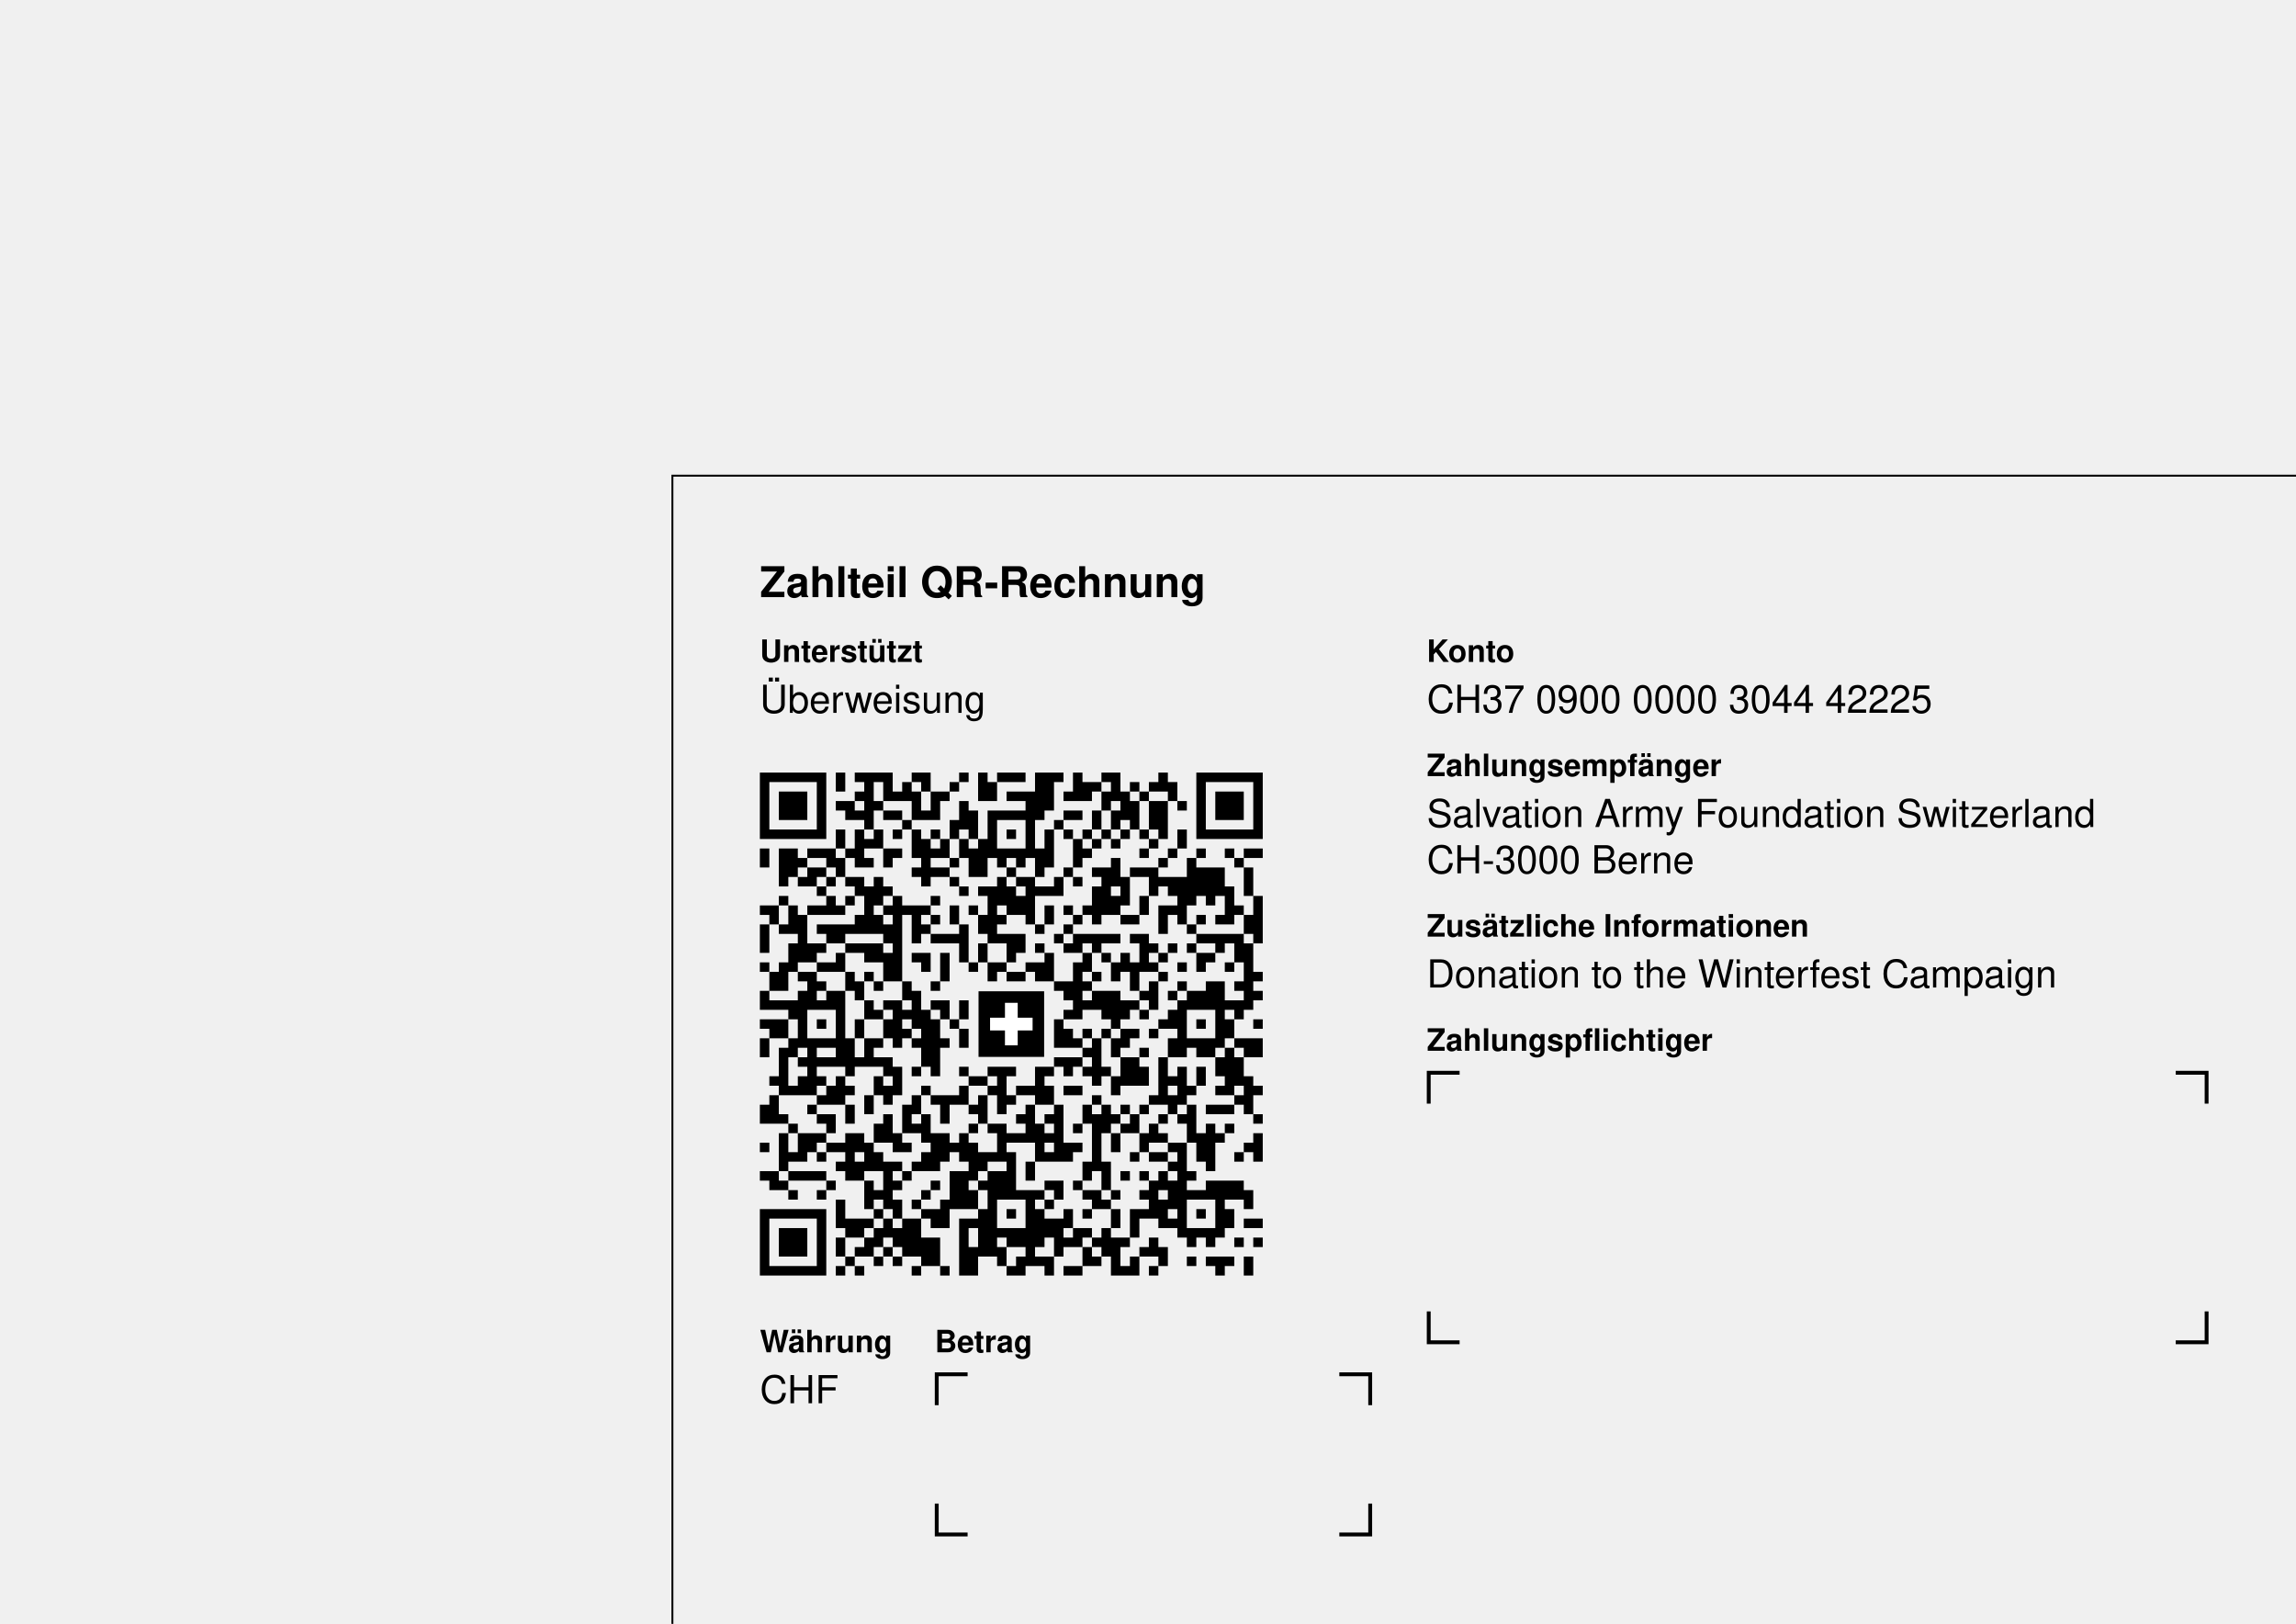
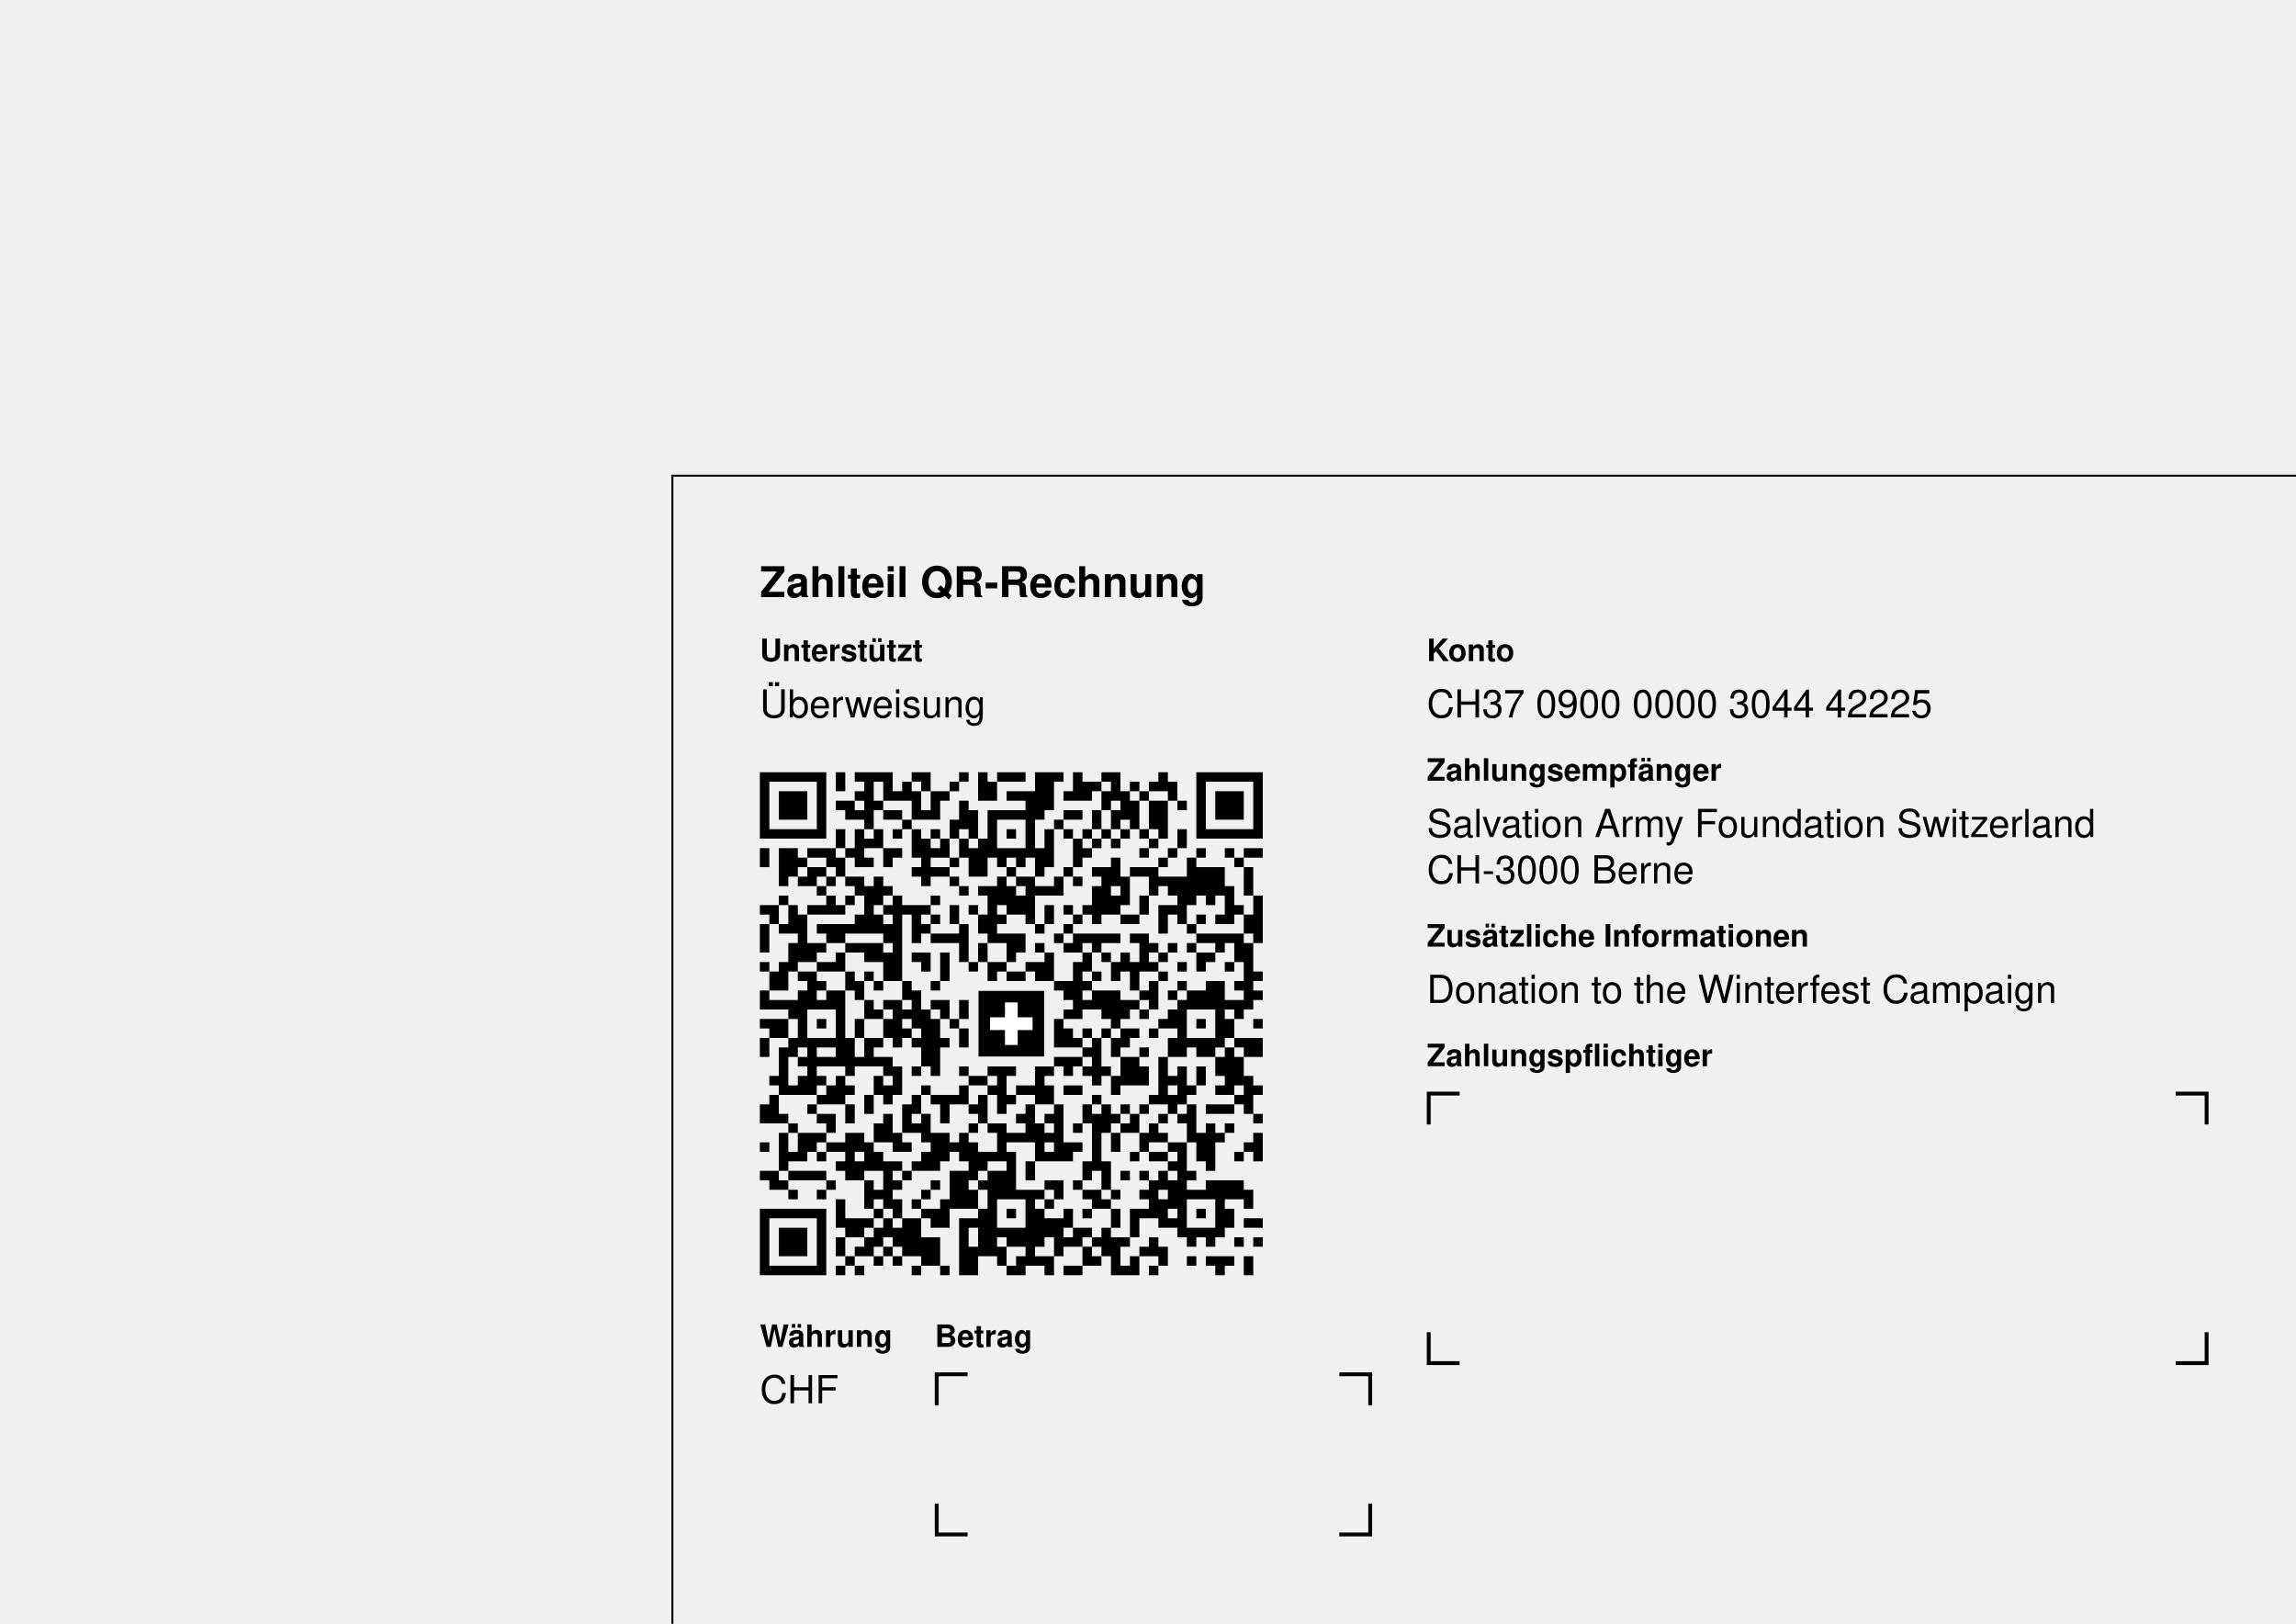
<svg xmlns="http://www.w3.org/2000/svg" width="210mm" height="148.5mm" version="1.1" viewBox="0 0 595.276 420.945">
-   <g font-family="Helvetica,Arial">
-     <g transform="translate(174.331 123.307)">
-       <path d="M0,297.638l0,-297.638l420.945,0" stroke="#000000" stroke-width="0.5" fill="none" />
+   <g font-family="Helvetica,Arial" transform="translate(0 420.945)">
+     <g transform="translate(174.331 -0)">
+       <path d="M0,-0l0,-297.638l420.945,0" stroke="#000000" stroke-width="0.5" fill="none" />
    </g>
-     <g transform="translate(197.008 145.984)">
-       <text x="0" y="8.8" font-size="11" font-weight="bold">Zahlteil QR-Rechnung</text>
-       <text x="0" y="25.6" font-size="8" font-weight="bold">Unterstützt</text>
-       <text x="0" y="38.8" font-size="10">Überweisung</text>
+     <g transform="translate(197.008 -0)">
+       <text x="0" y="-266.161" font-size="11" font-weight="bold">Zahlteil QR-Rechnung</text>
+       <text x="0" y="-249.561" font-size="8" font-weight="bold">Unterstützt</text>
+       <text x="0" y="-234.961" font-size="10">Überweisung</text>
+       <text x="0" y="-71.797" font-size="8" font-weight="bold">Währung</text>
+       <text x="0" y="-57.197" font-size="10">CHF</text>
    </g>
-     <g transform="translate(197.008 200.269) scale(2.46)">
-       <path d="M0,0h7v1h-7zm8,0h1v2h-1zm2,0h4v1h-4zm6,0h2v1h-2zm5,0h1v1h-1zm2,0h1v3h-1z m2,0h3v1h-3zm4,0h2v4h-2zm2,0h1v1h-1zm2,0h1v3h-1zm3,0h2v1h-2zm6,0h1v2h-1z m4,0h7v1h-7zm-46,1h1v6h-1zm6,0h1v6h-1zm5,0h1v5h-1zm2,0h1v2h-1zm2,0h1v2h-1z m2,0h1v1h-1zm3,0h1v1h-1zm4,0h1v2h-1zm10,0h2v1h-2zm3,0h1v2h-1zm2,0h1v1h-1z m2,0h1v1h-1zm2,0h1v2h-1zm3,0h1v6h-1zm6,0h1v6h-1zm-50,1h3v3h-3zm8,0h1v1h-1z m4,0h1v1h-1zm2,0h1v3h-1zm2,0h1v3h-1zm1,0h1v1h-1zm7,0h3v1h-3zm6,0h1v1h-1z m2,0h1v1h-1zm2,0h1v2h-1zm2,0h1v3h-1zm2,0h1v1h-1zm8,0h3v3h-3zm-40,1h2v1h-2z m4,0h1v1h-1zm9,0h1v3h-1zm7,0h1v6h-1zm11,0h1v3h-1zm2,0h2v3h-2zm3,0h1v1h-1z m-35,1h2v1h-2zm4,0h2v1h-2zm4,0h1v1h-1zm5,0h1v3h-1zm2,0h1v5h-1zm1,0h3v1h-3z m4,0h1v1h-1zm3,0h2v1h-2zm3,0h1v2h-1zm2,0h1v2h-1zm-22,1h1v1h-1zm5,0h1v2h-1z m11,0h1v1h-1zm-30,1h5v1h-5zm7,0h1v2h-1zm2,0h1v4h-1zm2,0h1v2h-1zm2,0h1v1h-1z m2,0h1v3h-1zm2,0h1v1h-1zm8,0h1v1h-1zm4,0h1v4h-1zm2,0h1v1h-1zm2,0h1v1h-1z m2,0h1v1h-1zm2,0h1v1h-1zm2,0h1v1h-1zm2,0h1v1h-1zm2,0h1v2h-1zm3,0h5v1h-5z m-36,1h1v1h-1zm6,0h1v5h-1zm2,0h1v2h-1zm2,0h1v2h-1zm2,0h1v4h-1zm10,0h1v3h-1z m2,0h1v1h-1zm2,0h1v1h-1zm4,0h1v1h-1zm-41,1h1v2h-1zm2,0h2v3h-2zm3,0h3v1h-3z m4,0h1v1h-1zm4,0h2v1h-2zm5,0h1v1h-1zm4,0h1v3h-1zm3,0h3v1h-3zm4,0h1v3h-1z m5,0h1v1h-1zm6,0h1v1h-1zm3,0h1v1h-1zm3,0h1v1h-1zm3,0h1v1h-1zm2,0h2v1h-2z m-47,1h1v1h-1zm3,0h2v1h-2zm4,0h1v1h-1zm2,0h1v1h-1zm7,0h1v1h-1zm5,0h1v1h-1z m2,0h1v1h-1zm10,0h1v3h-1zm5,0h1v1h-1zm3,0h1v5h-1zm5,0h1v1h-1zm-45,1h2v1h-2z m3,0h1v1h-1zm8,0h1v1h-1zm2,0h2v1h-2zm8,0h1v1h-1zm6,0h1v1h-1zm3,0h2v1h-2z m4,0h3v1h-3zm7,0h3v3h-3zm5,0h1v3h-1zm-49,1h1v1h-1zm2,0h2v1h-2zm3,0h1v1h-1z m2,0h2v1h-2zm3,0h1v3h-1zm8,0h1v1h-1zm5,0h1v3h-1zm2,0h2v1h-2zm4,0h1v2h-1z m2,0h1v1h-1zm3,0h1v4h-1zm2,0h1v3h-1zm3,0h4v1h-4zm-35,1h1v1h-1zm4,0h2v1h-2z m3,0h1v1h-1zm8,0h1v1h-1zm2,0h2v1h-2zm3,0h1v3h-1zm2,0h1v4h-1zm1,0h2v1h-2z m6,0h1v4h-1zm6,0h1v1h-1zm2,0h2v1h-2zm6,0h1v4h-1zm-47,1h1v1h-1zm5,0h1v2h-1z m2,0h1v1h-1zm2,0h1v4h-1zm3,0h1v9h-1zm4,0h1v1h-1zm6,0h1v5h-1zm3,0h1v2h-1z m10,0h1v2h-1zm3,0h1v2h-1zm4,0h1v3h-1zm3,0h1v1h-1zm5,0h1v5h-1zm-52,1h2v1h-2z m3,0h1v3h-1zm2,0h2v1h-2zm3,0h1v1h-1zm5,0h1v1h-1zm2,0h3v1h-3zm5,0h1v2h-1z m2,0h1v1h-1zm8,0h1v2h-1zm2,0h1v1h-1zm2,0h1v1h-1zm8,0h1v3h-1zm1,0h1v1h-1z m7,0h1v1h-1zm-49,1h1v1h-1zm3,0h1v5h-1zm6,0h1v2h-1zm2,0h1v2h-1zm4,0h1v3h-1z m2,0h1v1h-1zm5,0h1v2h-1zm2,0h1v1h-1zm8,0h1v1h-1zm5,0h2v1h-2zm8,0h1v1h-1z m2,0h1v1h-1zm3,0h1v2h-1zm-51,1h1v3h-1zm2,0h1v1h-1zm4,0h4v1h-4zm7,0h1v2h-1z m4,0h1v1h-1zm4,0h1v4h-1zm8,0h1v1h-1zm3,0h1v1h-1zm13,0h1v1h-1zm-38,1h2v1h-2z m11,0h3v1h-3zm7,0h3v1h-3zm6,0h1v1h-1zm2,0h5v1h-5zm6,0h2v1h-2zm7,0h5v1h-5z m-43,1h1v3h-1zm2,0h2v1h-2zm4,0h4v1h-4zm14,0h1v2h-1zm3,0h2v1h-2zm3,0h1v1h-1z m3,0h2v1h-2zm3,0h1v1h-1zm5,0h1v3h-1zm1,0h1v1h-1zm2,0h1v1h-1zm2,0h1v1h-1z m3,0h1v1h-1zm2,0h2v2h-2zm-45,1h1v1h-1zm3,0h1v2h-1zm3,0h3v1h-3zm5,0h2v1h-2z m3,0h1v3h-1zm7,0h1v1h-1zm4,0h1v3h-1zm4,0h1v2h-1zm2,0h1v1h-1zm2,0h1v2h-1z m4,0h1v1h-1zm4,0h2v1h-2zm-46,1h1v1h-1zm2,0h1v3h-1zm4,0h2v1h-2zm7,0h1v2h-1z m4,0h1v1h-1zm5,0h1v1h-1zm2,0h2v1h-2zm4,0h2v1h-2zm5,0h1v6h-1zm4,0h1v2h-1z m2,0h1v3h-1zm2,0h1v1h-1zm3,0h1v1h-1zm2,0h1v1h-1zm3,0h1v1h-1zm2,0h1v5h-1z m-50,1h1v2h-1zm3,0h2v1h-2zm5,0h1v2h-1zm2,0h1v1h-1zm13,0h1v1h-1zm2,0h2v1h-2z m3,0h1v1h-1zm6,0h1v1h-1zm7,0h1v1h-1zm10,0h1v1h-1zm-47,1h1v3h-1zm1,0h1v1h-1z m4,0h1v2h-1zm2,0h1v1h-1zm3,0h1v2h-1zm3,0h1v1h-1zm13,0h2v1h-2zm3,0h1v1h-1z m7,0h1v3h-1zm3,0h1v1h-1zm3,0h2v3h-2zm3,0h1v1h-1zm-50,1h1v2h-1zm4,0h1v6h-1z m3,0h2v2h-2zm9,0h1v4h-1zm16,0h1v1h-1zm3,0h3v2h-3zm5,0h1v1h-1zm3,0h1v1h-1z m2,0h2v2h-2zm7,0h1v1h-1zm-51,1h3v1h-3zm5,0h1v1h-1zm5,0h1v2h-1zm2,0h2v1h-2z m5,0h2v1h-2zm3,0h1v2h-1zm13,0h1v1h-1zm4,0h2v1h-2zm6,0h1v6h-1zm5,0h2v1h-2z m-46,1h1v1h-1zm5,0h1v6h-1zm4,0h1v1h-1zm2,0h1v4h-1zm1,0h1v1h-1zm2,0h1v6h-1z m2,0h1v1h-1zm13,0h1v1h-1zm4,0h3v1h-3zm4,0h1v1h-1zm3,0h1v2h-1zm5,0h1v4h-1z m2,0h1v1h-1zm-50,1h3v1h-3zm6,0h1v1h-1zm4,0h1v2h-1zm3,0h1v2h-1zm5,0h1v6h-1z m2,0h1v1h-1zm11,0h1v3h-1zm6,0h1v1h-1zm5,0h1v1h-1zm4,0h1v1h-1zm3,0h1v2h-1z m3,0h1v1h-1zm-51,1h2v1h-2zm14,0h1v1h-1zm6,0h1v2h-1zm11,0h1v2h-1zm2,0h1v1h-1z m2,0h1v1h-1zm2,0h2v1h-2zm3,0h1v1h-1zm-41,1h1v2h-1zm3,0h1v2h-1zm2,0h1v6h-1z m1,0h2v1h-2zm3,0h1v4h-1zm2,0h1v3h-1zm1,0h1v1h-1zm4,0h1v1h-1zm3,0h1v1h-1z m14,0h1v1h-1zm2,0h1v5h-1zm2,0h2v1h-2zm6,0h1v2h-1zm2,0h3v1h-3zm5,0h3v1h-3z m-48,1h1v5h-1zm32,0h1v1h-1zm3,0h1v1h-1zm3,0h1v1h-1zm6,0h2v1h-2zm3,0h1v5h-1z m2,0h2v1h-2zm-47,1h1v1h-1zm2,0h2v1h-2zm4,0h1v1h-1zm2,0h2v1h-2zm19,0h3v1h-3z m7,0h2v3h-2zm4,0h1v5h-1zm6,0h1v2h-1zm2,0h1v3h-1zm-37,1h2v1h-2zm3,0h1v1h-1z m5,0h1v1h-1zm3,0h3v1h-3zm5,0h1v4h-1zm1,0h1v1h-1zm2,0h1v1h-1zm2,0h1v1h-1z m2,0h1v1h-1zm4,0h1v2h-1zm4,0h1v4h-1zm2,0h1v2h-1zm-45,1h1v1h-1zm3,0h1v2h-1z m2,0h1v1h-1zm2,0h1v3h-1zm4,0h1v2h-1zm2,0h1v2h-1zm8,0h2v1h-2zm3,0h1v4h-1z m12,0h1v2h-1zm6,0h1v1h-1zm8,0h1v4h-1zm-48,1h1v1h-1zm4,0h1v2h-1zm2,0h1v1h-1z m4,0h1v2h-1zm4,0h1v1h-1zm4,0h1v2h-1zm3,0h1v1h-1zm3,0h2v1h-2zm3,0h1v2h-1z m2,0h2v1h-2zm13,0h1v1h-1zm3,0h1v1h-1zm4,0h1v1h-1zm-51,1h1v3h-1zm5,0h1v1h-1z m5,0h1v2h-1zm5,0h1v2h-1zm2,0h3v1h-3zm5,0h1v3h-1zm3,0h1v1h-1zm9,0h1v1h-1z m6,0h1v1h-1zm2,0h1v2h-1zm7,0h1v1h-1zm-50,1h1v2h-1zm5,0h1v1h-1zm4,0h1v2h-1z m6,0h1v3h-1zm4,0h1v2h-1zm3,0h1v1h-1zm6,0h1v4h-1zm3,0h1v6h-1zm3,0h1v2h-1z m2,0h1v3h-1zm2,0h1v1h-1zm2,0h1v1h-1zm5,0h1v4h-1zm2,0h3v1h-3zm-45,1h1v1h-1z m4,0h2v1h-2zm7,0h1v3h-1zm4,0h1v3h-1zm10,0h1v1h-1zm3,0h1v1h-1zm5,0h1v6h-1z m2,0h1v1h-1zm2,0h1v2h-1zm3,0h1v1h-1zm2,0h1v1h-1zm8,0h1v1h-1zm-49,1h1v1h-1z m4,0h1v1h-1zm5,0h1v2h-1zm4,0h1v1h-1zm6,0h1v1h-1zm2,0h2v1h-2zm5,0h1v4h-1z m4,0h1v1h-1zm5,0h1v1h-1zm3,0h1v2h-1zm6,0h1v5h-1zm2,0h1v1h-1zm-47,1h1v4h-1z m2,0h2v2h-2zm2,0h1v1h-1zm3,0h1v5h-1zm1,0h1v2h-1zm4,0h1v2h-1zm4,0h2v3h-2z m3,0h1v3h-1zm4,0h3v1h-3zm5,0h1v1h-1zm7,0h1v2h-1zm3,0h1v2h-1zm2,0h1v1h-1z m4,0h1v3h-1zm2,0h1v1h-1zm4,0h1v3h-1zm-52,1h1v1h-1zm7,0h2v1h-2zm4,0h1v3h-1z m4,0h1v1h-1zm5,0h1v1h-1zm2,0h1v4h-1zm3,0h1v2h-1zm7,0h2v1h-2zm11,0h2v1h-2z m8,0h1v1h-1zm-48,1h2v1h-2zm3,0h1v1h-1zm6,0h1v2h-1zm5,0h1v2h-1zm6,0h2v1h-2z m3,0h1v5h-1zm4,0h1v1h-1zm2,0h1v1h-1zm7,0h1v1h-1zm2,0h2v1h-2zm3,0h1v9h-1z m6,0h1v1h-1zm-42,1h1v1h-1zm2,0h1v2h-1zm3,0h1v5h-1zm1,0h1v1h-1zm2,0h1v1h-1z m2,0h1v1h-1zm5,0h1v1h-1zm5,0h1v2h-1zm6,0h1v2h-1zm2,0h1v3h-1zm7,0h1v1h-1z m-43,1h2v1h-2zm3,0h4v1h-4zm12,0h1v1h-1zm5,0h2v4h-2zm4,0h1v9h-1zm1,0h1v3h-1z m13,0h1v1h-1zm2,0h1v1h-1zm2,0h1v2h-1zm3,0h1v1h-1zm-44,1h2v1h-2zm6,0h1v1h-1z m4,0h1v3h-1zm3,0h1v1h-1zm4,0h1v1h-1zm5,0h1v1h-1zm7,0h2v1h-2zm3,0h1v1h-1z m8,0h1v4h-1zm2,0h1v3h-1zm4,0h4v2h-4zm-44,1h1v1h-1zm3,0h1v1h-1zm6,0h1v1h-1z m5,0h1v1h-1zm5,0h1v2h-1zm5,0h3v1h-3zm4,0h1v1h-1zm3,0h2v1h-2zm3,0h1v1h-1z m3,0h1v1h-1zm5,0h2v1h-2zm6,0h1v2h-1zm-43,1h1v3h-1zm6,0h1v2h-1zm2,0h1v1h-1z m3,0h1v3h-1zm9,0h1v7h-1zm2,0h1v1h-1zm5,0h2v1h-2zm7,0h1v3h-1zm6,0h1v4h-1z m-48,1h7v1h-7zm12,0h1v1h-1zm5,0h2v1h-2zm6,0h1v5h-1zm3,0h1v1h-1zm3,0h1v4h-1z m3,0h1v2h-1zm2,0h1v1h-1zm3,0h1v2h-1zm2,0h1v3h-1zm1,0h1v1h-1zm6,0h1v1h-1z m3,0h1v2h-1zm-49,1h1v6h-1zm6,0h1v6h-1zm3,0h2v2h-2zm2,0h1v1h-1zm2,0h1v2h-1z m2,0h2v4h-2zm3,0h1v1h-1zm3,0h1v6h-1zm1,0h1v1h-1zm8,0h2v2h-2zm13,0h1v1h-1z m8,0h2v1h-2zm-49,1h3v3h-3zm10,0h1v2h-1zm2,0h1v2h-1zm11,0h3v1h-3zm8,0h2v1h-2z m3,0h1v3h-1zm9,0h3v1h-3zm-37,1h1v2h-1zm3,0h1v2h-1zm6,0h2v3h-2zm9,0h2v1h-2z m5,0h3v1h-3zm4,0h1v1h-1zm2,0h1v4h-1zm1,0h1v1h-1zm3,0h1v2h-1zm4,0h1v1h-1z m2,0h1v1h-1zm3,0h1v1h-1zm2,0h1v1h-1zm-42,1h1v1h-1zm3,0h1v1h-1zm9,0h1v3h-1z m3,0h1v2h-1zm6,0h1v1h-1zm3,0h1v2h-1zm6,0h1v1h-1zm2,0h1v2h-1zm-33,1h1v1h-1z m3,0h1v1h-1zm2,0h1v1h-1zm13,0h1v2h-1zm2,0h2v1h-2zm6,0h1v1h-1zm4,0h1v2h-1z m6,0h1v1h-1zm2,0h3v1h-3zm4,0h1v2h-1zm-50,1h5v1h-5zm7,0h1v1h-1zm2,0h1v1h-1z m6,0h1v1h-1zm3,0h1v1h-1zm7,0h1v1h-1zm4,0h1v1h-1zm2,0h2v1h-2zm6,0h1v1h-1z m3,0h1v1h-1zm7,0h1v1h-1z" fill="#000000" />
+     <g transform="translate(242.362 -0)">
+       <text x="0" y="-71.797" font-size="8" font-weight="bold">Betrag</text>
+       <path d="M0.5,-31.181l0,8.004l8.004,0m96.378,0l8.004,0l0,-8.004m0,-25.512l0,-8.004l-8.004,0m-96.378,0l-8.004,0l0,8.004" stroke="#000000" fill="none" />
    </g>
-     <g transform="translate(197.008 200.269)">
-       <path d="M56.693,56.693h17.008v17.008h-17.008z" fill="#000000" />
-       <path d="M63.543,59.685h3.307v11.024h-3.307zm-3.858,3.858h11.024v3.307h-11.024z" fill="#ffffff" />
+     <g transform="translate(197.008 -90.382) scale(2.46)">
+       <path d="M0,-53h7v1h-7zm8,0h1v2h-1zm2,0h4v1h-4zm6,0h2v1h-2zm5,0h1v1h-1zm2,0h1v3h-1z m2,0h3v1h-3zm4,0h2v4h-2zm2,0h1v1h-1zm2,0h1v3h-1zm3,0h2v1h-2zm6,0h1v2h-1z m4,0h7v1h-7zm-46,1h1v6h-1zm6,0h1v6h-1zm5,0h1v5h-1zm2,0h1v2h-1zm2,0h1v2h-1z m2,0h1v1h-1zm3,0h1v1h-1zm4,0h1v2h-1zm10,0h2v1h-2zm3,0h1v2h-1zm2,0h1v1h-1z m2,0h1v1h-1zm2,0h1v2h-1zm3,-0h1v6h-1zm6,0h1v6h-1zm-50,1h3v3h-3zm8,0h1v1h-1z m4,0h1v1h-1zm2,0h1v3h-1zm2,0h1v3h-1zm1,0h1v1h-1zm7,0h3v1h-3zm6,0h1v1h-1z m2,0h1v1h-1zm2,0h1v2h-1zm2,0h1v3h-1zm2,0h1v1h-1zm8,0h3v3h-3zm-40,1h2v1h-2z m4,0h1v1h-1zm9,-0h1v3h-1zm7,0h1v6h-1zm11,-0h1v3h-1zm2,0h2v3h-2zm3,0h1v1h-1z m-35,1h2v1h-2zm4,0h2v1h-2zm4,0h1v1h-1zm5,-0h1v3h-1zm2,0h1v5h-1zm1,0h3v1h-3z m4,0h1v1h-1zm3,0h2v1h-2zm3,-0h1v2h-1zm2,0h1v2h-1zm-22,1h1v1h-1zm5,0h1v2h-1z m11,0h1v1h-1zm-30,1h5v1h-5zm7,0h1v2h-1zm2,0h1v4h-1zm2,0h1v2h-1zm2,-0h1v1h-1z m2,0h1v3h-1zm2,-0h1v1h-1zm8,0h1v1h-1zm4,0h1v4h-1zm2,-0h1v1h-1zm2,0h1v1h-1z m2,0h1v1h-1zm2,0h1v1h-1zm2,0h1v1h-1zm2,0h1v1h-1zm2,0h1v2h-1zm3,-0h5v1h-5z m-36,1h1v1h-1zm6,0h1v5h-1zm2,0h1v2h-1zm2,0h1v2h-1zm2,0h1v4h-1zm10,0h1v3h-1z m2,0h1v1h-1zm2,0h1v1h-1zm4,0h1v1h-1zm-41,1h1v2h-1zm2,0h2v3h-2zm3,0h3v1h-3z m4,0h1v1h-1zm4,0h2v1h-2zm5,0h1v1h-1zm4,0h1v3h-1zm3,0h3v1h-3zm4,0h1v3h-1z m5,0h1v1h-1zm6,0h1v1h-1zm3,0h1v1h-1zm3,0h1v1h-1zm3,0h1v1h-1zm2,0h2v1h-2z m-47,1h1v1h-1zm3,0h2v1h-2zm4,0h1v1h-1zm2,0h1v1h-1zm7,0h1v1h-1zm5,0h1v1h-1z m2,0h1v1h-1zm10,0h1v3h-1zm5,0h1v1h-1zm3,-0h1v5h-1zm5,0h1v1h-1zm-45,1h2v1h-2z m3,0h1v1h-1zm8,0h1v1h-1zm2,0h2v1h-2zm8,0h1v1h-1zm6,0h1v1h-1zm3,0h2v1h-2z m4,0h3v1h-3zm7,-0h3v3h-3zm5,0h1v3h-1zm-49,1h1v1h-1zm2,0h2v1h-2zm3,0h1v1h-1z m2,0h2v1h-2zm3,-0h1v3h-1zm8,0h1v1h-1zm5,-0h1v3h-1zm2,0h2v1h-2zm4,-0h1v2h-1z m2,0h1v1h-1zm3,-0h1v4h-1zm2,0h1v3h-1zm3,0h4v1h-4zm-35,1h1v1h-1zm4,0h2v1h-2z m3,0h1v1h-1zm8,0h1v1h-1zm2,0h2v1h-2zm3,0h1v3h-1zm2,0h1v4h-1zm1,0h2v1h-2z m6,0h1v4h-1zm6,0h1v1h-1zm2,0h2v1h-2zm6,0h1v4h-1zm-47,1h1v1h-1zm5,0h1v2h-1z m2,0h1v1h-1zm2,0h1v4h-1zm3,0h1v9h-1zm4,0h1v1h-1zm6,0h1v5h-1zm3,0h1v2h-1z m10,0h1v2h-1zm3,0h1v2h-1zm4,0h1v3h-1zm3,0h1v1h-1zm5,0h1v5h-1zm-52,1h2v1h-2z m3,0h1v3h-1zm2,0h2v1h-2zm3,0h1v1h-1zm5,0h1v1h-1zm2,0h3v1h-3zm5,0h1v2h-1z m2,0h1v1h-1zm8,0h1v2h-1zm2,0h1v1h-1zm2,0h1v1h-1zm8,0h1v3h-1zm1,0h1v1h-1z m7,0h1v1h-1zm-49,1h1v1h-1zm3,0h1v5h-1zm6,0h1v2h-1zm2,0h1v2h-1zm4,0h1v3h-1z m2,0h1v1h-1zm5,0h1v2h-1zm2,0h1v1h-1zm8,0h1v1h-1zm5,0h2v1h-2zm8,0h1v1h-1z m2,0h1v1h-1zm3,0h1v2h-1zm-51,1h1v3h-1zm2,0h1v1h-1zm4,0h4v1h-4zm7,0h1v2h-1z m4,0h1v1h-1zm4,0h1v4h-1zm8,0h1v1h-1zm3,0h1v1h-1zm13,0h1v1h-1zm-38,1h2v1h-2z m11,0h3v1h-3zm7,0h3v1h-3zm6,0h1v1h-1zm2,0h5v1h-5zm6,0h2v1h-2zm7,0h5v1h-5z m-43,1h1v3h-1zm2,0h2v1h-2zm4,0h4v1h-4zm14,0h1v2h-1zm3,0h2v1h-2zm3,0h1v1h-1z m3,0h2v1h-2zm3,0h1v1h-1zm5,0h1v3h-1zm1,0h1v1h-1zm2,0h1v1h-1zm2,0h1v1h-1z m3,0h1v1h-1zm2,0h2v2h-2zm-45,1h1v1h-1zm3,0h1v2h-1zm3,0h3v1h-3zm5,0h2v1h-2z m3,0h1v3h-1zm7,0h1v1h-1zm4,0h1v3h-1zm4,0h1v2h-1zm2,0h1v1h-1zm2,0h1v2h-1z m4,0h1v1h-1zm4,0h2v1h-2zm-46,1h1v1h-1zm2,0h1v3h-1zm4,0h2v1h-2zm7,0h1v2h-1z m4,0h1v1h-1zm5,0h1v1h-1zm2,0h2v1h-2zm4,0h2v1h-2zm5,0h1v6h-1zm4,0h1v2h-1z m2,0h1v3h-1zm2,0h1v1h-1zm3,0h1v1h-1zm2,0h1v1h-1zm3,0h1v1h-1zm2,0h1v5h-1z m-50,1h1v2h-1zm3,0h2v1h-2zm5,0h1v2h-1zm2,0h1v1h-1zm13,0h1v1h-1zm2,0h2v1h-2z m3,0h1v1h-1zm6,0h1v1h-1zm7,0h1v1h-1zm10,0h1v1h-1zm-47,1h1v3h-1zm1,0h1v1h-1z m4,0h1v2h-1zm2,0h1v1h-1zm3,0h1v2h-1zm3,0h1v1h-1zm13,0h2v1h-2zm3,0h1v1h-1z m7,0h1v3h-1zm3,0h1v1h-1zm3,0h2v3h-2zm3,0h1v1h-1zm-50,1h1v2h-1zm4,0h1v6h-1z m3,0h2v2h-2zm9,0h1v4h-1zm16,0h1v1h-1zm3,0h3v2h-3zm5,0h1v1h-1zm3,0h1v1h-1z m2,0h2v2h-2zm7,0h1v1h-1zm-51,1h3v1h-3zm5,0h1v1h-1zm5,0h1v2h-1zm2,0h2v1h-2z m5,0h2v1h-2zm3,0h1v2h-1zm13,0h1v1h-1zm4,0h2v1h-2zm6,0h1v6h-1zm5,0h2v1h-2z m-46,1h1v1h-1zm5,0h1v6h-1zm4,0h1v1h-1zm2,0h1v4h-1zm1,0h1v1h-1zm2,0h1v6h-1z m2,0h1v1h-1zm13,0h1v1h-1zm4,0h3v1h-3zm4,0h1v1h-1zm3,0h1v2h-1zm5,0h1v4h-1z m2,0h1v1h-1zm-50,1h3v1h-3zm6,0h1v1h-1zm4,0h1v2h-1zm3,0h1v2h-1zm5,0h1v6h-1z m2,0h1v1h-1zm11,0h1v3h-1zm6,0h1v1h-1zm5,0h1v1h-1zm4,0h1v1h-1zm3,0h1v2h-1z m3,0h1v1h-1zm-51,1h2v1h-2zm14,0h1v1h-1zm6,0h1v2h-1zm11,0h1v2h-1zm2,0h1v1h-1z m2,0h1v1h-1zm2,0h2v1h-2zm3,0h1v1h-1zm-41,1h1v2h-1zm3,0h1v2h-1zm2,0h1v6h-1z m1,0h2v1h-2zm3,0h1v4h-1zm2,0h1v3h-1zm1,0h1v1h-1zm4,0h1v1h-1zm3,0h1v1h-1z m14,0h1v1h-1zm2,-0h1v5h-1zm2,0h2v1h-2zm6,-0h1v2h-1zm2,0h3v1h-3zm5,0h3v1h-3z m-48,1h1v5h-1zm32,0h1v1h-1zm3,0h1v1h-1zm3,0h1v1h-1zm6,0h2v1h-2zm3,0h1v5h-1z m2,0h2v1h-2zm-47,1h1v1h-1zm2,0h2v1h-2zm4,0h1v1h-1zm2,0h2v1h-2zm19,0h3v1h-3z m7,-0h2v3h-2zm4,0h1v5h-1zm6,0h1v2h-1zm2,-0h1v3h-1zm-37,1h2v1h-2zm3,0h1v1h-1z m5,0h1v1h-1zm3,0h3v1h-3zm5,-0h1v4h-1zm1,0h1v1h-1zm2,0h1v1h-1zm2,0h1v1h-1z m2,0h1v1h-1zm4,-0h1v2h-1zm4,0h1v4h-1zm2,0h1v2h-1zm-45,1h1v1h-1zm3,0h1v2h-1z m2,0h1v1h-1zm2,0h1v3h-1zm4,0h1v2h-1zm2,0h1v2h-1zm8,0h2v1h-2zm3,0h1v4h-1z m12,0h1v2h-1zm6,0h1v1h-1zm8,0h1v4h-1zm-48,1h1v1h-1zm4,0h1v2h-1zm2,0h1v1h-1z m4,0h1v2h-1zm4,0h1v1h-1zm4,0h1v2h-1zm3,0h1v1h-1zm3,0h2v1h-2zm3,0h1v2h-1z m2,0h2v1h-2zm13,0h1v1h-1zm3,0h1v1h-1zm4,0h1v1h-1zm-51,1h1v3h-1zm5,0h1v1h-1z m5,0h1v2h-1zm5,0h1v2h-1zm2,0h3v1h-3zm5,0h1v3h-1zm3,0h1v1h-1zm9,0h1v1h-1z m6,0h1v1h-1zm2,0h1v2h-1zm7,0h1v1h-1zm-50,1h1v2h-1zm5,0h1v1h-1zm4,0h1v2h-1z m6,0h1v3h-1zm4,0h1v2h-1zm3,0h1v1h-1zm6,0h1v4h-1zm3,0h1v6h-1zm3,-0h1v2h-1z m2,0h1v3h-1zm2,0h1v1h-1zm2,0h1v1h-1zm5,0h1v4h-1zm2,0h3v1h-3zm-45,1h1v1h-1z m4,0h2v1h-2zm7,0h1v3h-1zm4,0h1v3h-1zm10,0h1v1h-1zm3,0h1v1h-1zm5,0h1v6h-1z m2,0h1v1h-1zm2,0h1v2h-1zm3,0h1v1h-1zm2,0h1v1h-1zm8,0h1v1h-1zm-49,1h1v1h-1z m4,0h1v1h-1zm5,0h1v2h-1zm4,0h1v1h-1zm6,0h1v1h-1zm2,0h2v1h-2zm5,0h1v4h-1z m4,0h1v1h-1zm5,0h1v1h-1zm3,0h1v2h-1zm6,0h1v5h-1zm2,0h1v1h-1zm-47,1h1v4h-1z m2,0h2v2h-2zm2,0h1v1h-1zm3,0h1v5h-1zm1,0h1v2h-1zm4,0h1v2h-1zm4,0h2v3h-2z m3,0h1v3h-1zm4,0h3v1h-3zm5,0h1v1h-1zm7,0h1v2h-1zm3,0h1v2h-1zm2,0h1v1h-1z m4,0h1v3h-1zm2,0h1v1h-1zm4,0h1v3h-1zm-52,1h1v1h-1zm7,0h2v1h-2zm4,0h1v3h-1z m4,0h1v1h-1zm5,0h1v1h-1zm2,0h1v4h-1zm3,0h1v2h-1zm7,0h2v1h-2zm11,0h2v1h-2z m8,0h1v1h-1zm-48,1h2v1h-2zm3,0h1v1h-1zm6,0h1v2h-1zm5,0h1v2h-1zm6,0h2v1h-2z m3,0h1v5h-1zm4,0h1v1h-1zm2,0h1v1h-1zm7,0h1v1h-1zm2,0h2v1h-2zm3,0h1v9h-1z m6,0h1v1h-1zm-42,1h1v1h-1zm2,-0h1v2h-1zm3,0h1v5h-1zm1,0h1v1h-1zm2,0h1v1h-1z m2,0h1v1h-1zm5,0h1v1h-1zm5,-0h1v2h-1zm6,0h1v2h-1zm2,0h1v3h-1zm7,0h1v1h-1z m-43,1h2v1h-2zm3,0h4v1h-4zm12,0h1v1h-1zm5,0h2v4h-2zm4,-0h1v9h-1zm1,0h1v3h-1z m13,-0h1v1h-1zm2,0h1v1h-1zm2,0h1v2h-1zm3,0h1v1h-1zm-44,1h2v1h-2zm6,0h1v1h-1z m4,0h1v3h-1zm3,-0h1v1h-1zm4,0h1v1h-1zm5,0h1v1h-1zm7,0h2v1h-2zm3,0h1v1h-1z m8,0h1v4h-1zm2,0h1v3h-1zm4,-0h4v2h-4zm-44,1h1v1h-1zm3,0h1v1h-1zm6,0h1v1h-1z m5,0h1v1h-1zm5,0h1v2h-1zm5,0h3v1h-3zm4,0h1v1h-1zm3,0h2v1h-2zm3,0h1v1h-1z m3,0h1v1h-1zm5,0h2v1h-2zm6,0h1v2h-1zm-43,1h1v3h-1zm6,0h1v2h-1zm2,0h1v1h-1z m3,0h1v3h-1zm9,0h1v7h-1zm2,0h1v1h-1zm5,0h2v1h-2zm7,0h1v3h-1zm6,0h1v4h-1z m-48,1h7v1h-7zm12,0h1v1h-1zm5,0h2v1h-2zm6,0h1v5h-1zm3,0h1v1h-1zm3,0h1v4h-1z m3,0h1v2h-1zm2,0h1v1h-1zm3,0h1v2h-1zm2,0h1v3h-1zm1,0h1v1h-1zm6,0h1v1h-1z m3,0h1v2h-1zm-49,1h1v6h-1zm6,0h1v6h-1zm3,0h2v2h-2zm2,-0h1v1h-1zm2,0h1v2h-1z m2,0h2v4h-2zm3,-0h1v1h-1zm3,0h1v6h-1zm1,-0h1v1h-1zm8,0h2v2h-2zm13,-0h1v1h-1z m8,0h2v1h-2zm-49,1h3v3h-3zm10,0h1v2h-1zm2,0h1v2h-1zm11,-0h3v1h-3zm8,0h2v1h-2z m3,0h1v3h-1zm9,-0h3v1h-3zm-37,1h1v2h-1zm3,0h1v2h-1zm6,0h2v3h-2zm9,0h2v1h-2z m5,0h3v1h-3zm4,0h1v1h-1zm2,0h1v4h-1zm1,0h1v1h-1zm3,0h1v2h-1zm4,0h1v1h-1z m2,0h1v1h-1zm3,0h1v1h-1zm2,0h1v1h-1zm-42,1h1v1h-1zm3,0h1v1h-1zm9,0h1v3h-1z m3,0h1v2h-1zm6,0h1v1h-1zm3,0h1v2h-1zm6,0h1v1h-1zm2,0h1v2h-1zm-33,1h1v1h-1z m3,0h1v1h-1zm2,0h1v1h-1zm13,0h1v2h-1zm2,0h2v1h-2zm6,0h1v1h-1zm4,0h1v2h-1z m6,0h1v1h-1zm2,0h3v1h-3zm4,0h1v2h-1zm-50,1h5v1h-5zm7,0h1v1h-1zm2,0h1v1h-1z m6,0h1v1h-1zm3,0h1v1h-1zm7,0h1v1h-1zm4,0h1v1h-1zm2,0h2v1h-2zm6,0h1v1h-1z m3,0h1v1h-1zm7,0h1v1h-1z" fill="#000000" />
    </g>
-     <g transform="translate(197.008 344.148)">
-       <text x="0" y="6.4" font-size="8" font-weight="bold">Währung</text>
-       <text x="0" y="19.6" font-size="10">CHF</text>
-       <text x="45.354" y="6.4" font-size="8" font-weight="bold">Betrag</text>
-       <path d="M45.854,20.104l0,-8.004l8.004,0m96.378,0l8.004,0l0,8.004m0,25.512l0,8.004l-8.004,0m-96.378,0l-8.004,0l0,-8.004" stroke="#000000" fill="none" />
+     <g transform="translate(197.008 -90.382)">
+       <path d="M56.693,-73.701h17.008v17.008h-17.008z" fill="#000000" />
+       <path d="M63.543,-70.709h3.307v11.024h-3.307zm-3.858,3.858h11.024v3.307h-11.024z" fill="#ffffff" />
    </g>
-     <g transform="translate(369.921 165.184)">
-       <text x="0" y="6.4" font-size="8" font-weight="bold">Konto</text>
-       <text x="0" y="19.6" font-size="10">CH37 0900 0000 3044 42225</text>
-       <text x="0" y="36" font-size="8" font-weight="bold">Zahlungsempfänger</text>
-       <text x="0" y="49.2" font-size="10">Salvation Army Foundation Switzerland</text>
-       <text x="0" y="61.2" font-size="10">CH-3000 Berne</text>
-       <text x="0" y="77.6" font-size="8" font-weight="bold">Zusätzliche Informationen</text>
-       <text x="0" y="90.8" font-size="10">Donation to the Winterfest Campaign</text>
-       <text x="0" y="107.2" font-size="8" font-weight="bold">Zahlungspflichtiger</text>
-       <path d="M0.5,120.904l0,-8.004l8.004,0m185.669,0l8.004,0l0,8.004m0,53.858l0,8.004l-8.004,0m-185.669,0l-8.004,0l0,-8.004" stroke="#000000" fill="none" />
+     <g transform="translate(197.008 -0)">
+ </g>
+     <g transform="translate(369.921 -0)">
+       <text x="0" y="-249.561" font-size="8" font-weight="bold">Konto</text>
+       <text x="0" y="-234.961" font-size="10">CH37 0900 0000 3044 42225</text>
+       <text x="0" y="-218.561" font-size="8" font-weight="bold">Zahlungsempfänger</text>
+       <text x="0" y="-203.961" font-size="10">Salvation Army Foundation Switzerland</text>
+       <text x="0" y="-191.961" font-size="10">CH-3000 Berne</text>
+       <text x="0" y="-175.561" font-size="8" font-weight="bold">Zusätzliche Informationen</text>
+       <text x="0" y="-160.961" font-size="10">Donation to the Winterfest Campaign</text>
+       <text x="0" y="-144.561" font-size="8" font-weight="bold">Zahlungspflichtiger</text>
+       <path d="M0.5,-75.598l0,8.004l8.004,0m185.669,0l8.004,0l0,-8.004m0,-53.858l0,-8.004l-8.004,0m-185.669,0l-8.004,0l0,8.004" stroke="#000000" fill="none" />
    </g>
  </g>
</svg>
